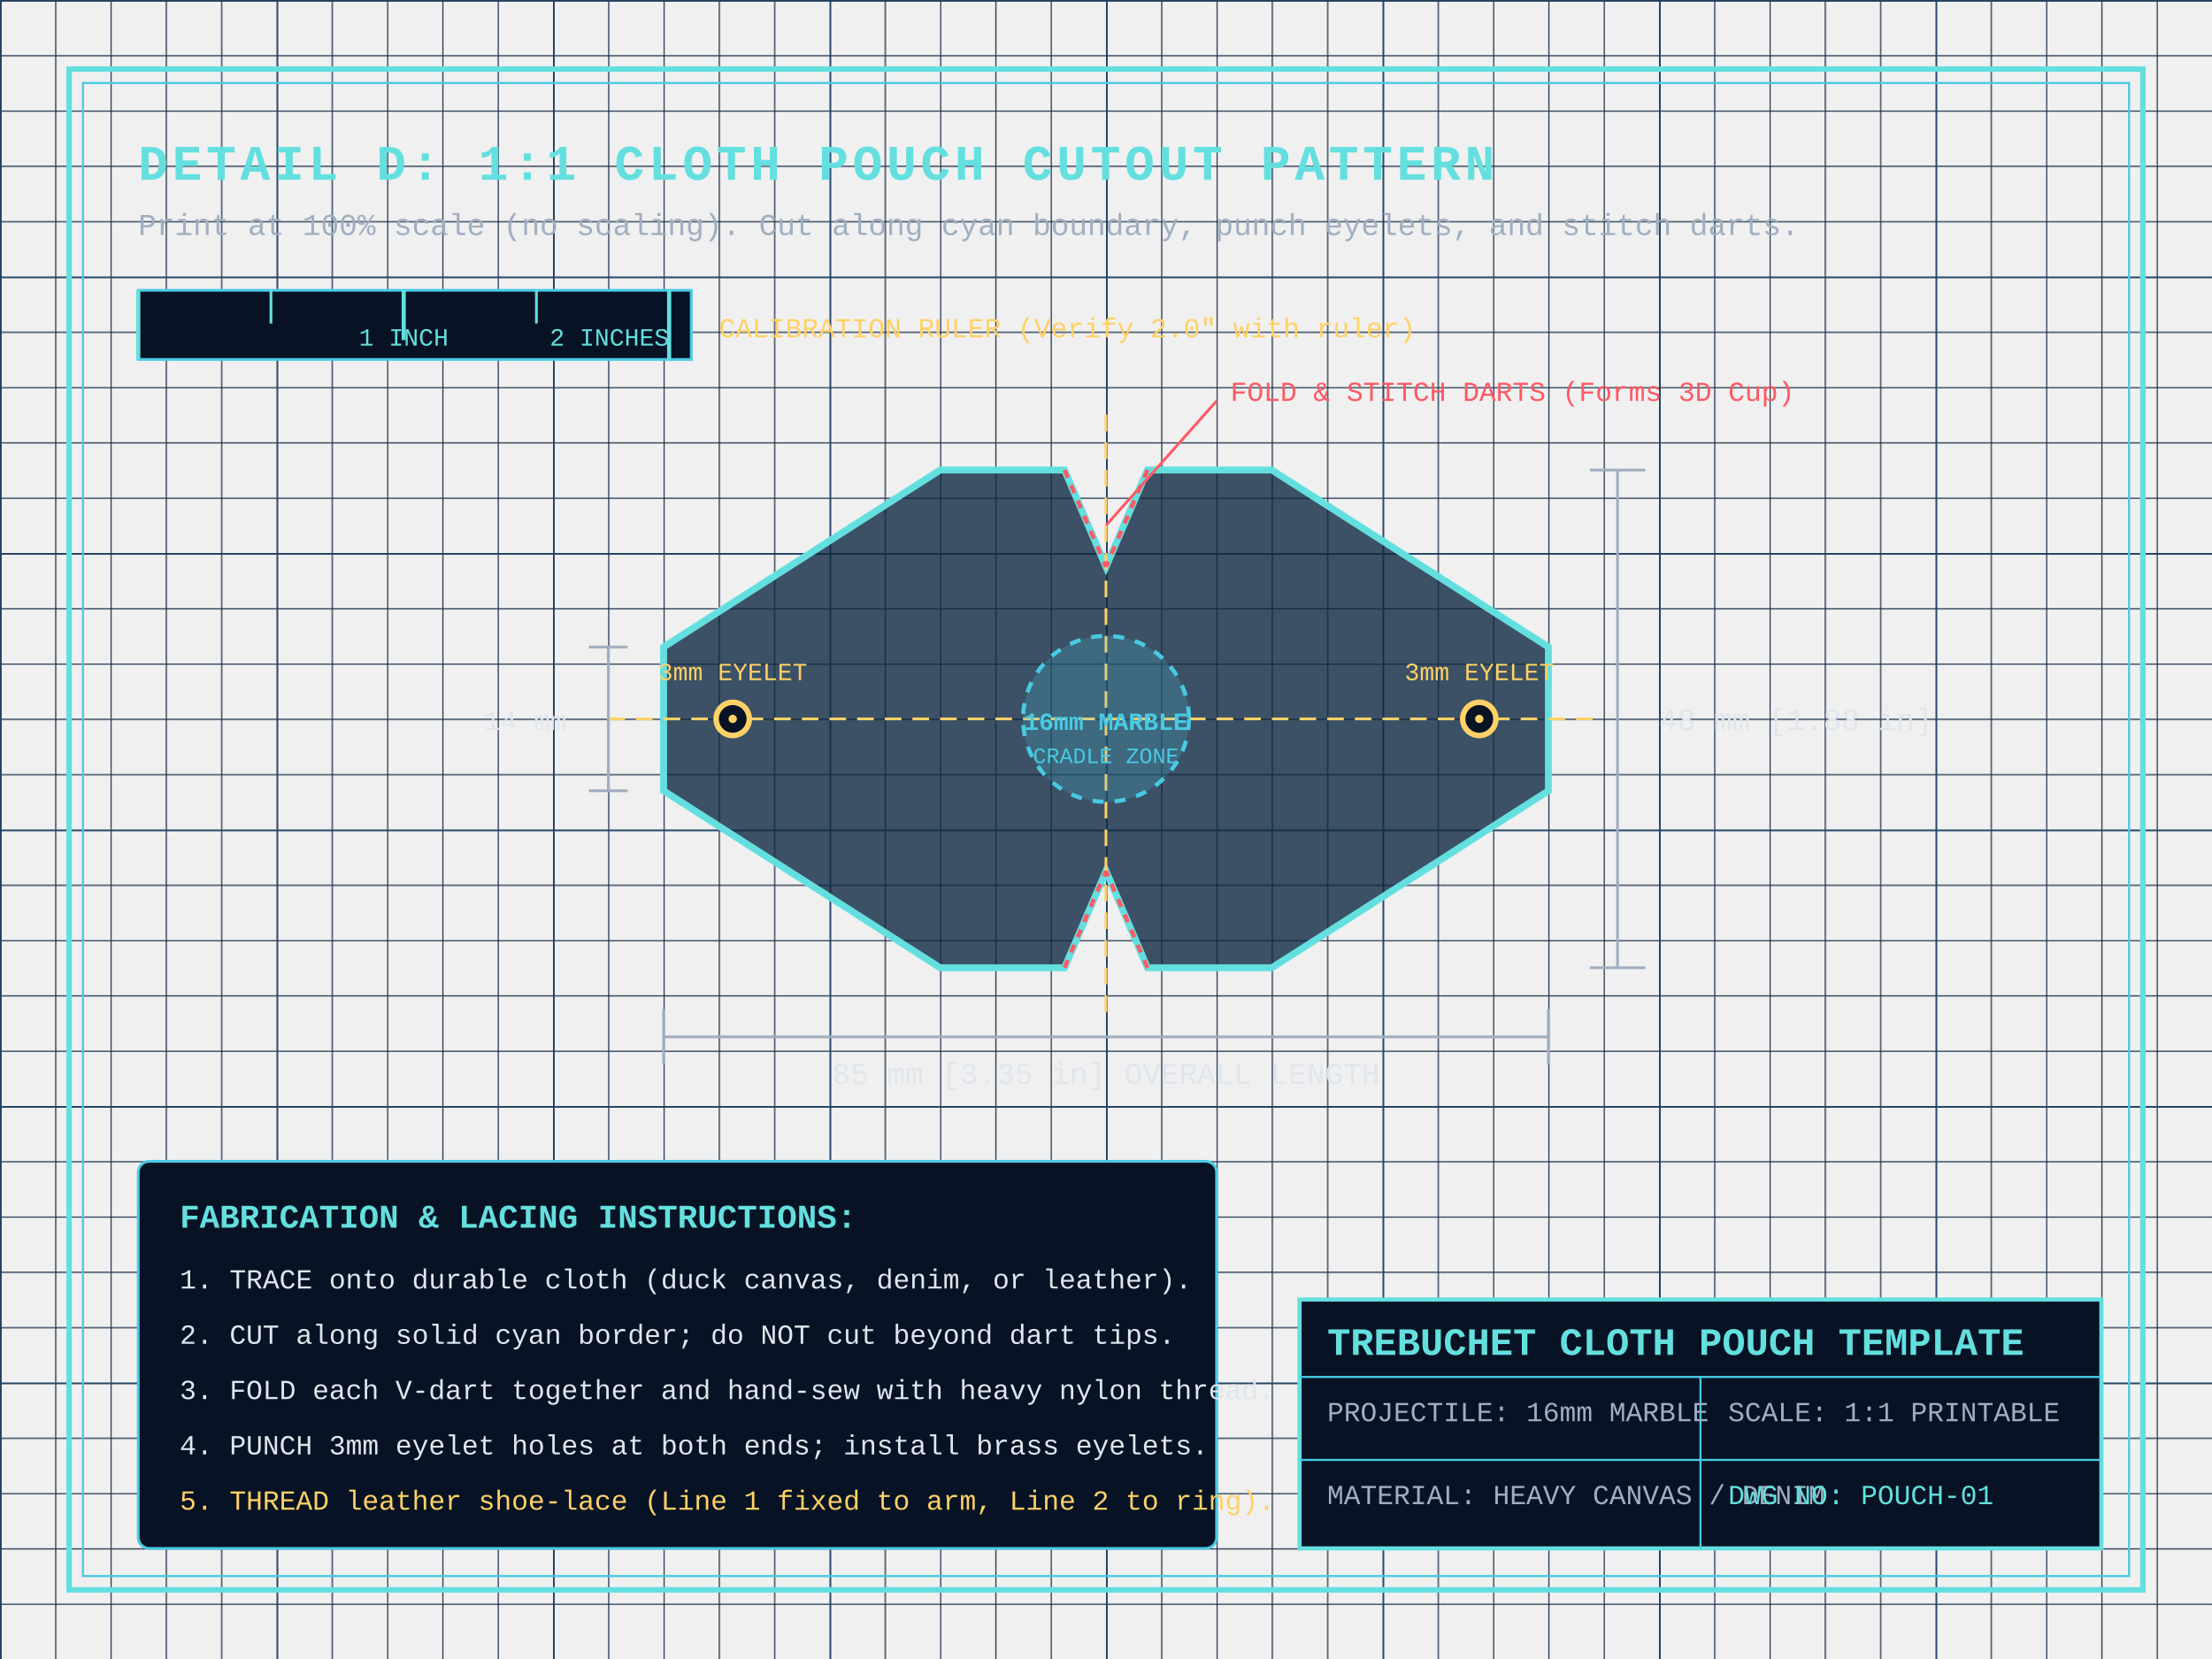
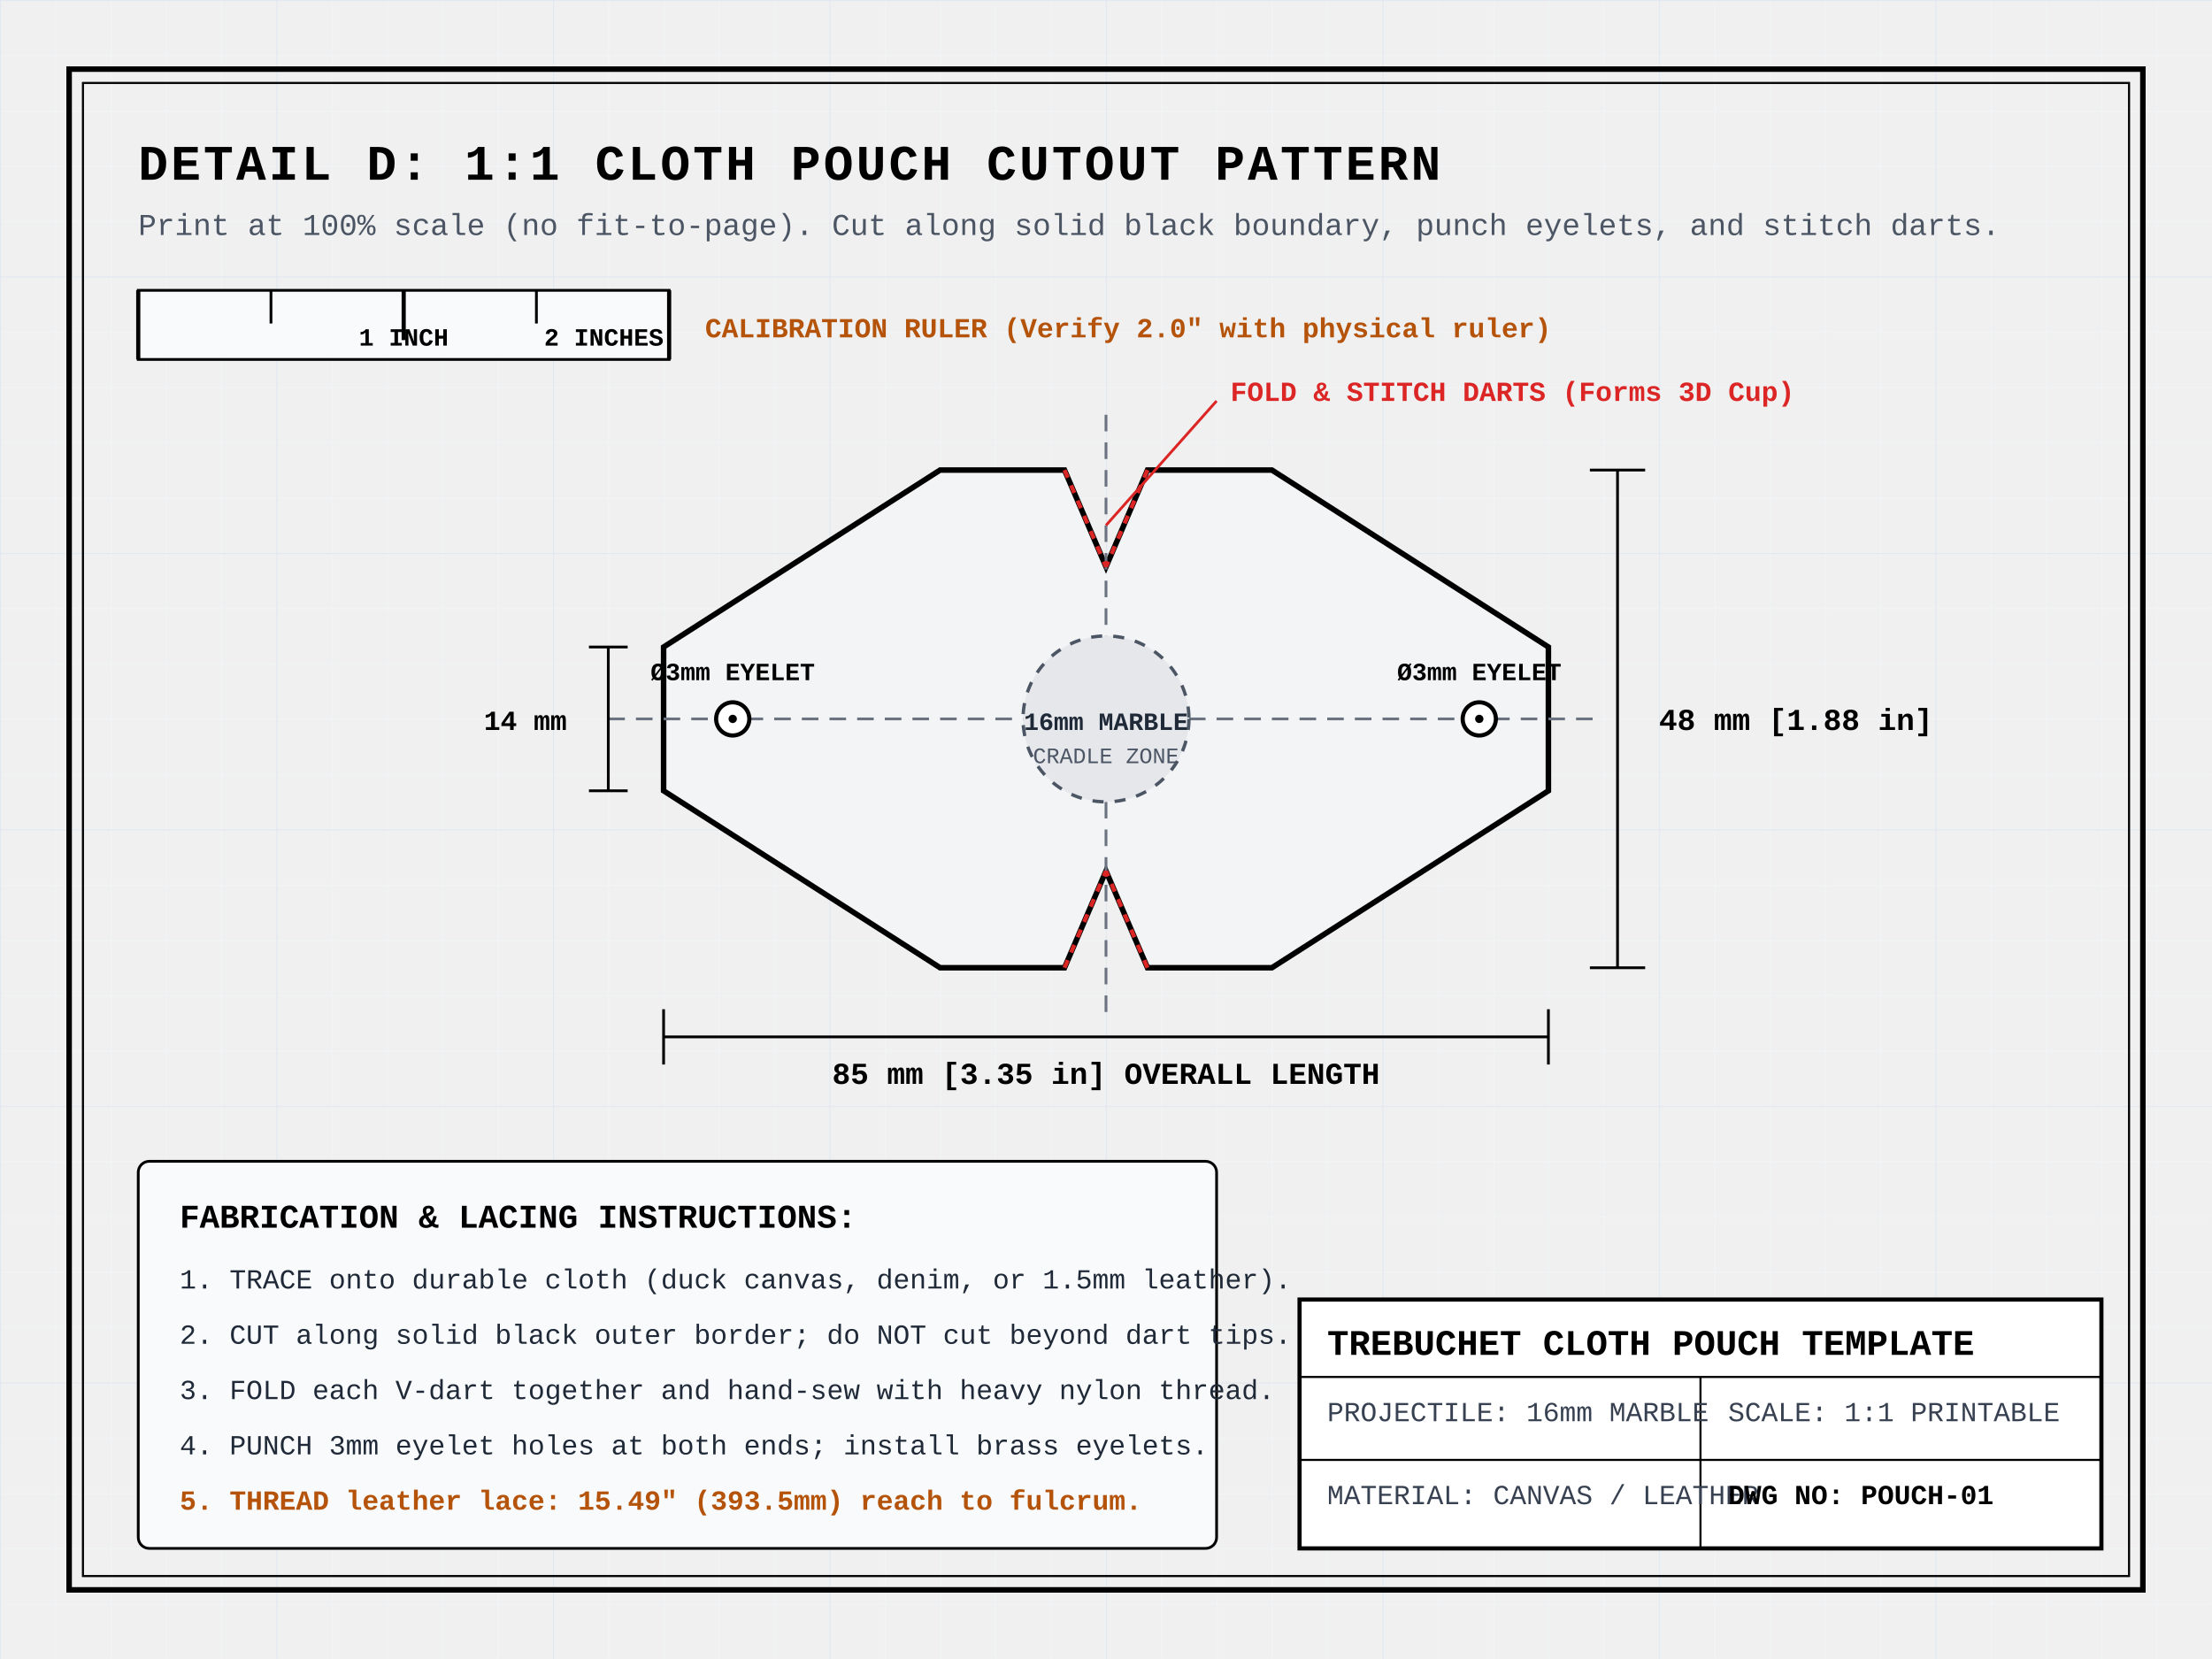
- <svg xmlns="http://www.w3.org/2000/svg" viewBox="0 0 800 600" width="800" height="600" style="background:#0b192c; font-family:'Courier New', monospace;">
+ <svg xmlns="http://www.w3.org/2000/svg" viewBox="0 0 800 600" width="800" height="600" style="background:#ffffff; font-family:'Courier New', monospace;">
  <defs>
    <pattern id="grid" width="20" height="20" patternUnits="userSpaceOnUse">
-       <path d="M 20 0 L 0 0 0 20" fill="none" stroke="#162c46" stroke-width="0.75" />
+       <path d="M 20 0 L 0 0 0 20" fill="none" stroke="#f1f5f9" stroke-width="0.5" />
    </pattern>
    <pattern id="majorGrid" width="100" height="100" patternUnits="userSpaceOnUse">
      <rect width="100" height="100" fill="url(#grid)" />
-       <path d="M 100 0 L 0 0 0 100" fill="none" stroke="#224263" stroke-width="1.25" />
+       <path d="M 100 0 L 0 0 0 100" fill="none" stroke="#e2e8f0" stroke-width="0.75" />
    </pattern>
  </defs>
  <rect width="100%" height="100%" fill="url(#majorGrid)" />
-   <rect x="25" y="25" width="750" height="550" fill="none" stroke="#64dfdf" stroke-width="2" />
-   <rect x="30" y="30" width="740" height="540" fill="none" stroke="#48cae4" stroke-width="0.75" />
+   <rect x="25" y="25" width="750" height="550" fill="none" stroke="#000000" stroke-width="2" />
+   <rect x="30" y="30" width="740" height="540" fill="none" stroke="#000000" stroke-width="0.75" />
  <g transform="translate(470, 470)">
-     <rect x="0" y="0" width="290" height="90" fill="#071324" stroke="#64dfdf" stroke-width="1.5" />
-     <line x1="0" y1="28" x2="290" y2="28" stroke="#48cae4" stroke-width="0.75" />
-     <line x1="0" y1="58" x2="290" y2="58" stroke="#48cae4" stroke-width="0.75" />
-     <line x1="145" y1="28" x2="145" y2="90" stroke="#48cae4" stroke-width="0.75" />
-     <text x="10" y="20" fill="#64dfdf" font-size="14" font-weight="bold">TREBUCHET CLOTH POUCH TEMPLATE</text>
-     <text x="10" y="44" fill="#a0aec0" font-size="10">PROJECTILE: 16mm MARBLE</text>
-     <text x="155" y="44" fill="#a0aec0" font-size="10">SCALE: 1:1 PRINTABLE</text>
-     <text x="10" y="74" fill="#a0aec0" font-size="10">MATERIAL: HEAVY CANVAS / DENIM</text>
-     <text x="155" y="74" fill="#64dfdf" font-size="10">DWG NO: POUCH-01</text>
+     <rect x="0" y="0" width="290" height="90" fill="#ffffff" stroke="#000000" stroke-width="1.5" />
+     <line x1="0" y1="28" x2="290" y2="28" stroke="#000000" stroke-width="0.75" />
+     <line x1="0" y1="58" x2="290" y2="58" stroke="#000000" stroke-width="0.75" />
+     <line x1="145" y1="28" x2="145" y2="90" stroke="#000000" stroke-width="0.75" />
+     <text x="10" y="20" fill="#000000" font-size="13" font-weight="bold">TREBUCHET CLOTH POUCH TEMPLATE</text>
+     <text x="10" y="44" fill="#374151" font-size="10">PROJECTILE: 16mm MARBLE</text>
+     <text x="155" y="44" fill="#374151" font-size="10">SCALE: 1:1 PRINTABLE</text>
+     <text x="10" y="74" fill="#374151" font-size="10">MATERIAL: CANVAS / LEATHER</text>
+     <text x="155" y="74" fill="#000000" font-size="10" font-weight="bold">DWG NO: POUCH-01</text>
  </g>
-   <text x="50" y="65" fill="#64dfdf" font-size="18" font-weight="bold" letter-spacing="1.5">DETAIL D: 1:1 CLOTH POUCH CUTOUT PATTERN</text>
-   <text x="50" y="85" fill="#a0aec0" font-size="11">Print at 100% scale (no scaling). Cut along cyan boundary, punch eyelets, and stitch darts.</text>
+   <text x="50" y="65" fill="#000000" font-size="18" font-weight="bold" letter-spacing="1">DETAIL D: 1:1 CLOTH POUCH CUTOUT PATTERN</text>
+   <text x="50" y="85" fill="#4b5563" font-size="11">Print at 100% scale (no fit-to-page). Cut along solid black boundary, punch eyelets, and stitch darts.</text>
  <g transform="translate(50, 105)">
-     <rect x="0" y="0" width="200" height="25" fill="#071324" stroke="#48cae4" stroke-width="1" />
-     <line x1="0" y1="0" x2="0" y2="25" stroke="#64dfdf" stroke-width="1.5" />
-     <line x1="48" y1="0" x2="48" y2="12" stroke="#64dfdf" stroke-width="1" />
-     <line x1="96" y1="0" x2="96" y2="18" stroke="#64dfdf" stroke-width="1.5" />
-     <line x1="144" y1="0" x2="144" y2="12" stroke="#64dfdf" stroke-width="1" />
-     <line x1="192" y1="0" x2="192" y2="25" stroke="#64dfdf" stroke-width="1.5" />
-     <text x="96" y="20" fill="#64dfdf" font-size="9" text-anchor="middle">1 INCH</text>
-     <text x="192" y="20" fill="#64dfdf" font-size="9" text-anchor="end">2 INCHES</text>
-     <text x="210" y="17" fill="#ffd166" font-size="10">CALIBRATION RULER (Verify 2.0" with ruler)</text>
+     <rect x="0" y="0" width="192" height="25" fill="#f8fafc" stroke="#000000" stroke-width="1" />
+     <line x1="0" y1="0" x2="0" y2="25" stroke="#000000" stroke-width="1.5" />
+     <line x1="48" y1="0" x2="48" y2="12" stroke="#000000" stroke-width="1" />
+     <line x1="96" y1="0" x2="96" y2="18" stroke="#000000" stroke-width="1.5" />
+     <line x1="144" y1="0" x2="144" y2="12" stroke="#000000" stroke-width="1" />
+     <line x1="192" y1="0" x2="192" y2="25" stroke="#000000" stroke-width="1.5" />
+     <text x="96" y="20" fill="#000000" font-size="9" text-anchor="middle" font-weight="bold">1 INCH</text>
+     <text x="190" y="20" fill="#000000" font-size="9" text-anchor="end" font-weight="bold">2 INCHES</text>
+     <text x="205" y="17" fill="#b45309" font-size="10" font-weight="bold">CALIBRATION RULER (Verify 2.0" with physical ruler)</text>
  </g>
  <g id="pouch-cutout" transform="translate(400, 260)">
-     <path d="M -160 -26              L -60 -90              L -15 -90              L 0 -55              L 15 -90              L 60 -90              L 160 -26              L 160 26              L 60 90              L 15 90              L 0 55              L -15 90              L -60 90              L -160 26              Z" fill="#102a43" fill-opacity="0.8" stroke="#64dfdf" stroke-width="2.5" />
-     <line x1="-180" y1="0" x2="180" y2="0" stroke="#ffd166" stroke-width="1" stroke-dasharray="6,4" />
-     <line x1="0" y1="-110" x2="0" y2="110" stroke="#ffd166" stroke-width="1" stroke-dasharray="6,4" />
-     <line x1="-15" y1="-90" x2="0" y2="-55" stroke="#ff5964" stroke-width="1.5" stroke-dasharray="3,3" />
-     <line x1="15" y1="-90" x2="0" y2="-55" stroke="#ff5964" stroke-width="1.5" stroke-dasharray="3,3" />
-     <line x1="-15" y1="90" x2="0" y2="55" stroke="#ff5964" stroke-width="1.5" stroke-dasharray="3,3" />
-     <line x1="15" y1="90" x2="0" y2="55" stroke="#ff5964" stroke-width="1.5" stroke-dasharray="3,3" />
-     <circle cx="0" cy="0" r="30" fill="#48cae4" fill-opacity="0.2" stroke="#48cae4" stroke-width="1.5" stroke-dasharray="4,4" />
-     <text x="0" y="4" fill="#48cae4" font-size="9" text-anchor="middle" font-weight="bold">16mm MARBLE</text>
-     <text x="0" y="16" fill="#48cae4" font-size="8" text-anchor="middle">CRADLE ZONE</text>
-     <circle cx="-135" cy="0" r="6" fill="#071324" stroke="#ffd166" stroke-width="2" />
-     <circle cx="-135" cy="0" r="1.5" fill="#ffd166" />
-     <circle cx="135" cy="0" r="6" fill="#071324" stroke="#ffd166" stroke-width="2" />
-     <circle cx="135" cy="0" r="1.5" fill="#ffd166" />
-     <text x="-135" y="-14" fill="#ffd166" font-size="9" text-anchor="middle">3mm EYELET</text>
-     <text x="135" y="-14" fill="#ffd166" font-size="9" text-anchor="middle">3mm EYELET</text>
-     <path d="M 0 -70 L 40 -115" stroke="#ff5964" stroke-width="1" />
-     <text x="45" y="-115" fill="#ff5964" font-size="10">FOLD &amp; STITCH DARTS (Forms 3D Cup)</text>
-     <line x1="-160" y1="115" x2="160" y2="115" stroke="#a0aec0" stroke-width="1" />
-     <line x1="-160" y1="105" x2="-160" y2="125" stroke="#a0aec0" stroke-width="1" />
-     <line x1="160" y1="105" x2="160" y2="125" stroke="#a0aec0" stroke-width="1" />
-     <text x="0" y="132" fill="#e0e6ed" font-size="11" text-anchor="middle">85 mm [3.35 in] OVERALL LENGTH</text>
-     <line x1="185" y1="-90" x2="185" y2="90" stroke="#a0aec0" stroke-width="1" />
-     <line x1="175" y1="-90" x2="195" y2="-90" stroke="#a0aec0" stroke-width="1" />
-     <line x1="175" y1="90" x2="195" y2="90" stroke="#a0aec0" stroke-width="1" />
-     <text x="200" y="4" fill="#e0e6ed" font-size="11" text-anchor="start">48 mm [1.88 in]</text>
-     <line x1="-180" y1="-26" x2="-180" y2="26" stroke="#a0aec0" stroke-width="1" />
-     <line x1="-173" y1="-26" x2="-187" y2="-26" stroke="#a0aec0" stroke-width="1" />
-     <line x1="-173" y1="26" x2="-187" y2="26" stroke="#a0aec0" stroke-width="1" />
-     <text x="-195" y="4" fill="#e0e6ed" font-size="10" text-anchor="end">14 mm</text>
+     <path d="M -160 -26              L -60 -90              L -15 -90              L 0 -55              L 15 -90              L 60 -90              L 160 -26              L 160 26              L 60 90              L 15 90              L 0 55              L -15 90              L -60 90              L -160 26              Z" fill="#f3f4f6" stroke="#000000" stroke-width="2" />
+     <line x1="-180" y1="0" x2="180" y2="0" stroke="#6b7280" stroke-width="1" stroke-dasharray="6,4" />
+     <line x1="0" y1="-110" x2="0" y2="110" stroke="#6b7280" stroke-width="1" stroke-dasharray="6,4" />
+     <line x1="-15" y1="-90" x2="0" y2="-55" stroke="#dc2626" stroke-width="1.5" stroke-dasharray="3,3" />
+     <line x1="15" y1="-90" x2="0" y2="-55" stroke="#dc2626" stroke-width="1.5" stroke-dasharray="3,3" />
+     <line x1="-15" y1="90" x2="0" y2="55" stroke="#dc2626" stroke-width="1.5" stroke-dasharray="3,3" />
+     <line x1="15" y1="90" x2="0" y2="55" stroke="#dc2626" stroke-width="1.5" stroke-dasharray="3,3" />
+     <circle cx="0" cy="0" r="30" fill="#e5e7eb" stroke="#4b5563" stroke-width="1.2" stroke-dasharray="4,4" />
+     <text x="0" y="4" fill="#1f2937" font-size="9" text-anchor="middle" font-weight="bold">16mm MARBLE</text>
+     <text x="0" y="16" fill="#4b5563" font-size="8" text-anchor="middle">CRADLE ZONE</text>
+     <circle cx="-135" cy="0" r="6" fill="#ffffff" stroke="#000000" stroke-width="1.5" />
+     <circle cx="-135" cy="0" r="1.5" fill="#000000" />
+     <circle cx="135" cy="0" r="6" fill="#ffffff" stroke="#000000" stroke-width="1.5" />
+     <circle cx="135" cy="0" r="1.5" fill="#000000" />
+     <text x="-135" y="-14" fill="#000000" font-size="9" text-anchor="middle" font-weight="bold">Ø3mm EYELET</text>
+     <text x="135" y="-14" fill="#000000" font-size="9" text-anchor="middle" font-weight="bold">Ø3mm EYELET</text>
+     <path d="M 0 -70 L 40 -115" stroke="#dc2626" stroke-width="1" />
+     <text x="45" y="-115" fill="#dc2626" font-size="10" font-weight="bold">FOLD &amp; STITCH DARTS (Forms 3D Cup)</text>
+     <line x1="-160" y1="115" x2="160" y2="115" stroke="#000000" stroke-width="1" />
+     <line x1="-160" y1="105" x2="-160" y2="125" stroke="#000000" stroke-width="1" />
+     <line x1="160" y1="105" x2="160" y2="125" stroke="#000000" stroke-width="1" />
+     <text x="0" y="132" fill="#000000" font-size="11" text-anchor="middle" font-weight="bold">85 mm [3.35 in] OVERALL LENGTH</text>
+     <line x1="185" y1="-90" x2="185" y2="90" stroke="#000000" stroke-width="1" />
+     <line x1="175" y1="-90" x2="195" y2="-90" stroke="#000000" stroke-width="1" />
+     <line x1="175" y1="90" x2="195" y2="90" stroke="#000000" stroke-width="1" />
+     <text x="200" y="4" fill="#000000" font-size="11" text-anchor="start" font-weight="bold">48 mm [1.88 in]</text>
+     <line x1="-180" y1="-26" x2="-180" y2="26" stroke="#000000" stroke-width="1" />
+     <line x1="-173" y1="-26" x2="-187" y2="-26" stroke="#000000" stroke-width="1" />
+     <line x1="-173" y1="26" x2="-187" y2="26" stroke="#000000" stroke-width="1" />
+     <text x="-195" y="4" fill="#000000" font-size="10" text-anchor="end" font-weight="bold">14 mm</text>
  </g>
  <g transform="translate(50, 420)">
-     <rect x="0" y="0" width="390" height="140" fill="#071324" stroke="#48cae4" stroke-width="1" rx="4" />
-     <text x="15" y="24" fill="#64dfdf" font-size="12" font-weight="bold">FABRICATION &amp; LACING INSTRUCTIONS:</text>
-     <text x="15" y="46" fill="#e0e6ed" font-size="10">1. TRACE onto durable cloth (duck canvas, denim, or leather).</text>
-     <text x="15" y="66" fill="#e0e6ed" font-size="10">2. CUT along solid cyan border; do NOT cut beyond dart tips.</text>
-     <text x="15" y="86" fill="#e0e6ed" font-size="10">3. FOLD each V-dart together and hand-sew with heavy nylon thread.</text>
-     <text x="15" y="106" fill="#e0e6ed" font-size="10">4. PUNCH 3mm eyelet holes at both ends; install brass eyelets.</text>
-     <text x="15" y="126" fill="#ffd166" font-size="10">5. THREAD leather shoe-lace (Line 1 fixed to arm, Line 2 to ring).</text>
+     <rect x="0" y="0" width="390" height="140" fill="#f8fafc" stroke="#000000" stroke-width="1" rx="4" />
+     <text x="15" y="24" fill="#000000" font-size="12" font-weight="bold">FABRICATION &amp; LACING INSTRUCTIONS:</text>
+     <text x="15" y="46" fill="#1f2937" font-size="10">1. TRACE onto durable cloth (duck canvas, denim, or 1.5mm leather).</text>
+     <text x="15" y="66" fill="#1f2937" font-size="10">2. CUT along solid black outer border; do NOT cut beyond dart tips.</text>
+     <text x="15" y="86" fill="#1f2937" font-size="10">3. FOLD each V-dart together and hand-sew with heavy nylon thread.</text>
+     <text x="15" y="106" fill="#1f2937" font-size="10">4. PUNCH 3mm eyelet holes at both ends; install brass eyelets.</text>
+     <text x="15" y="126" fill="#b45309" font-size="10" font-weight="bold">5. THREAD leather lace: 15.49" (393.5mm) reach to fulcrum.</text>
  </g>
</svg>
